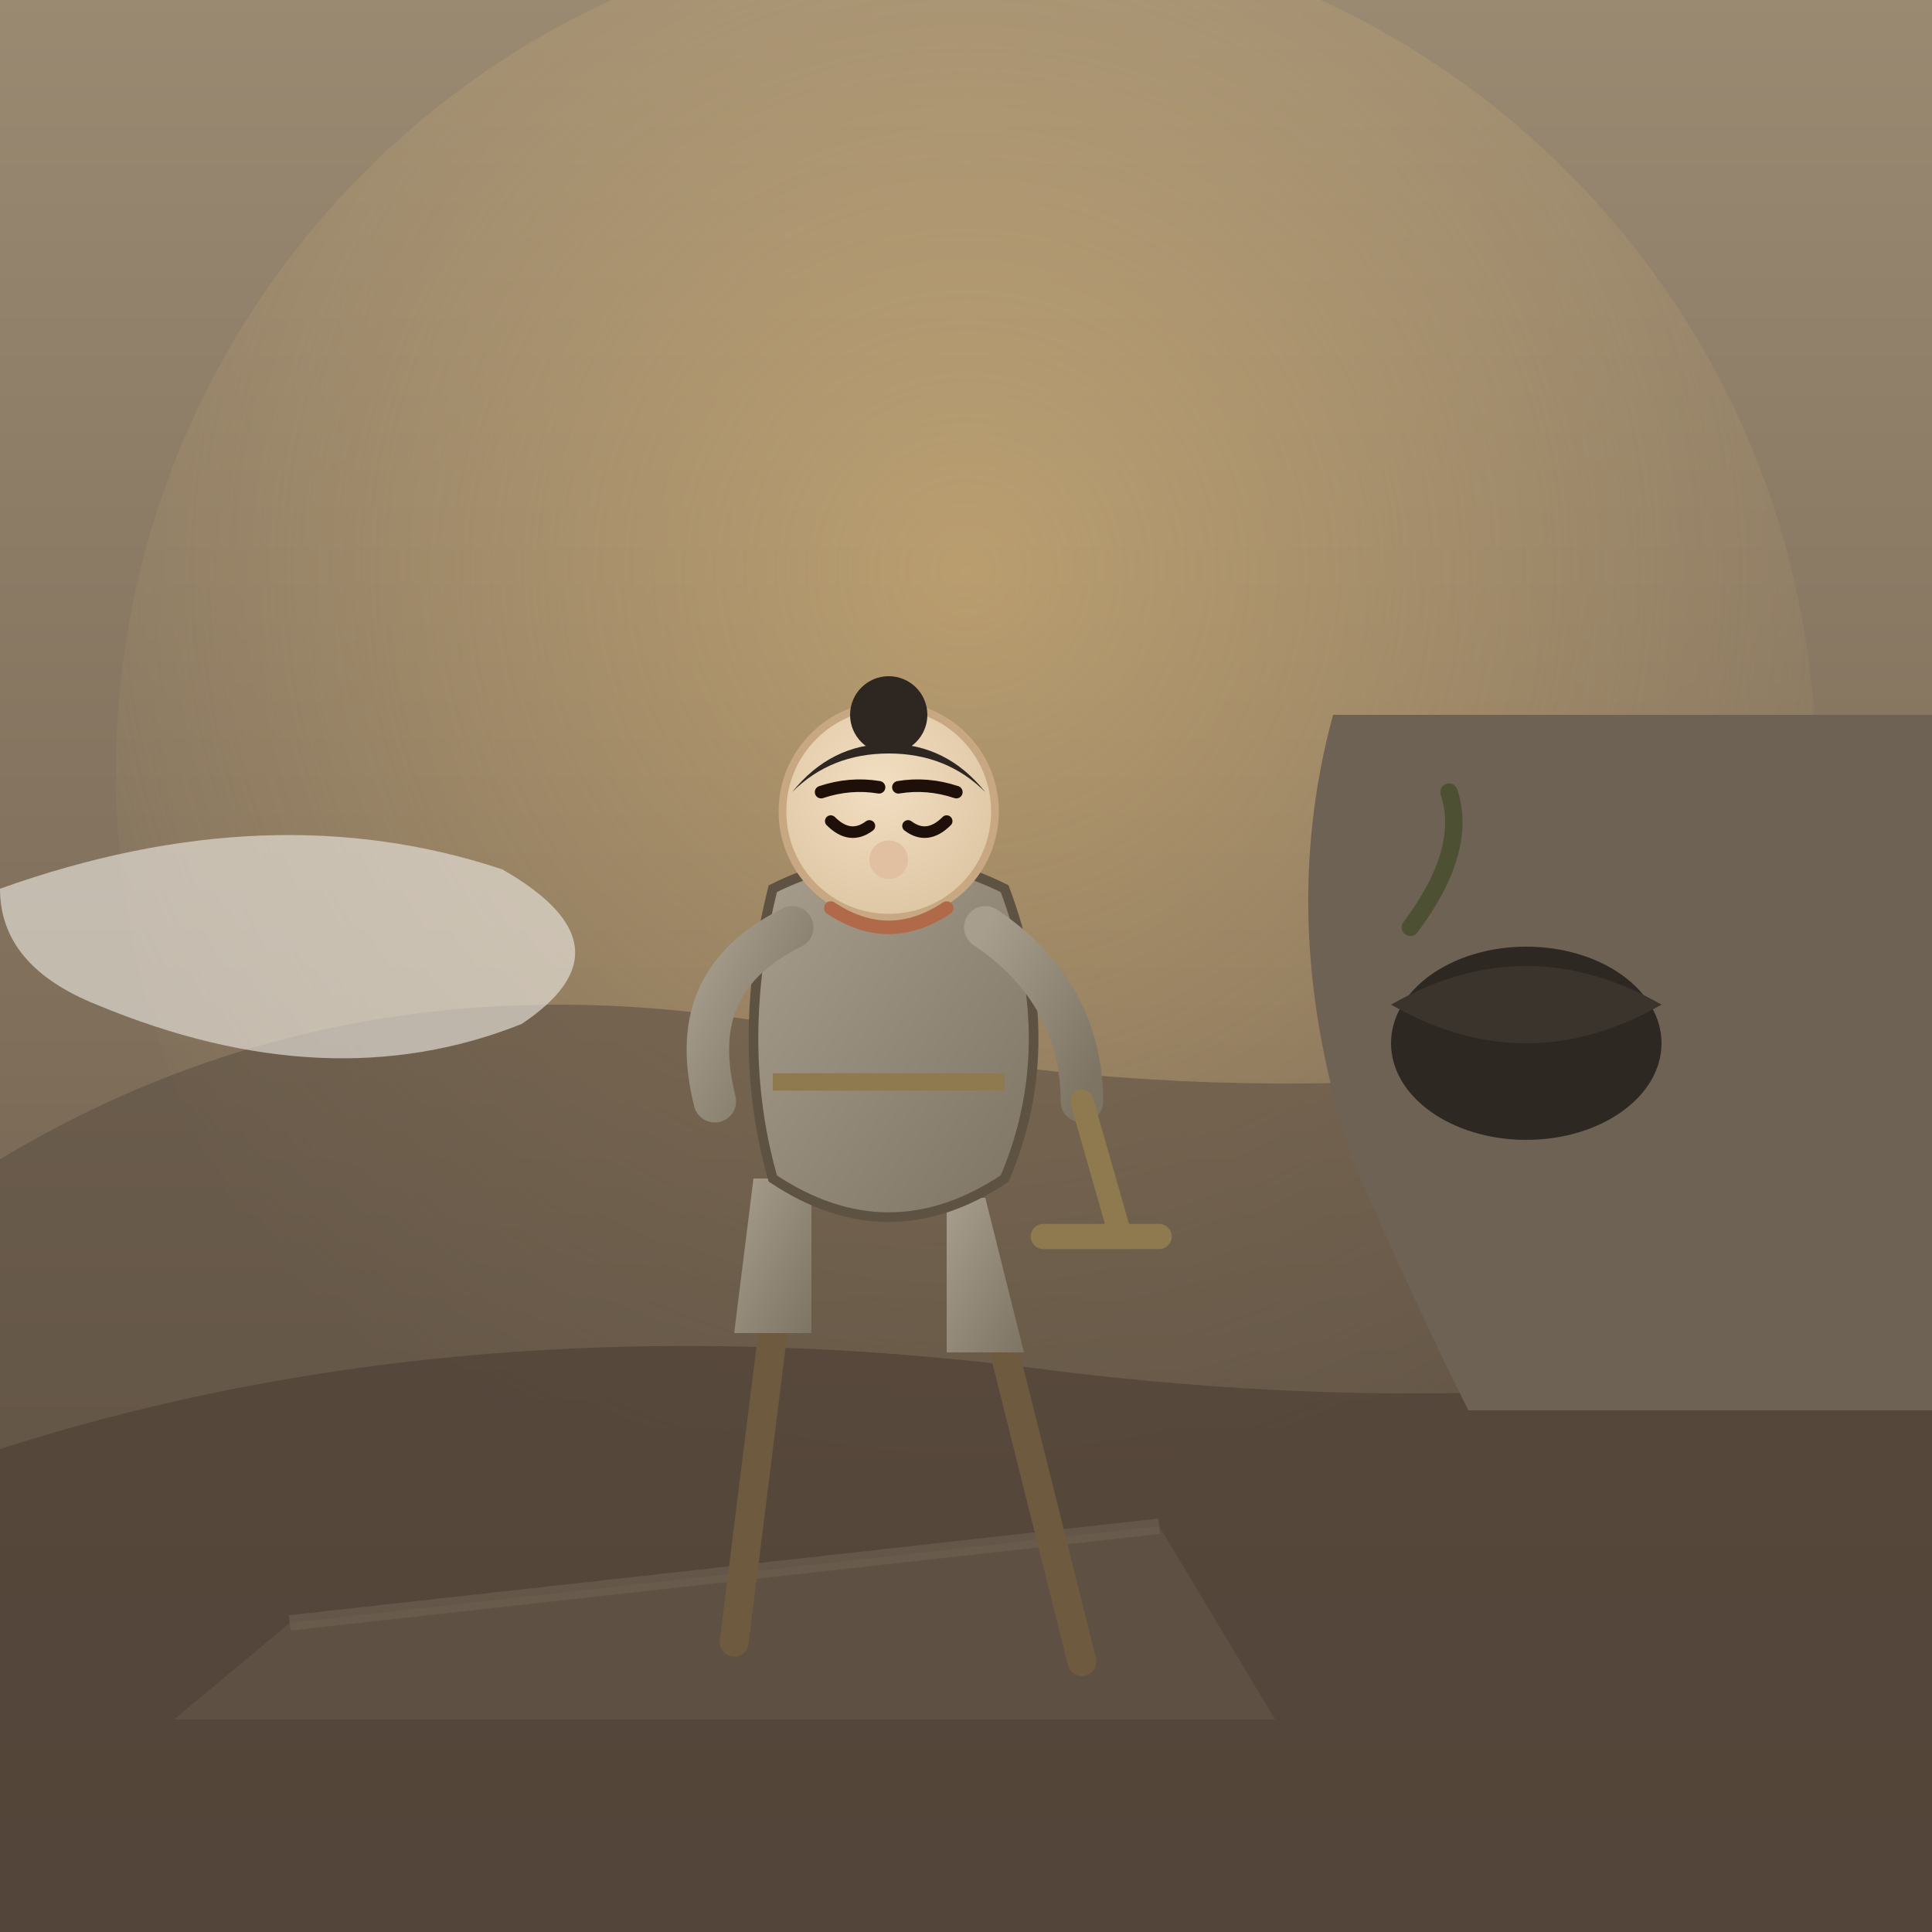
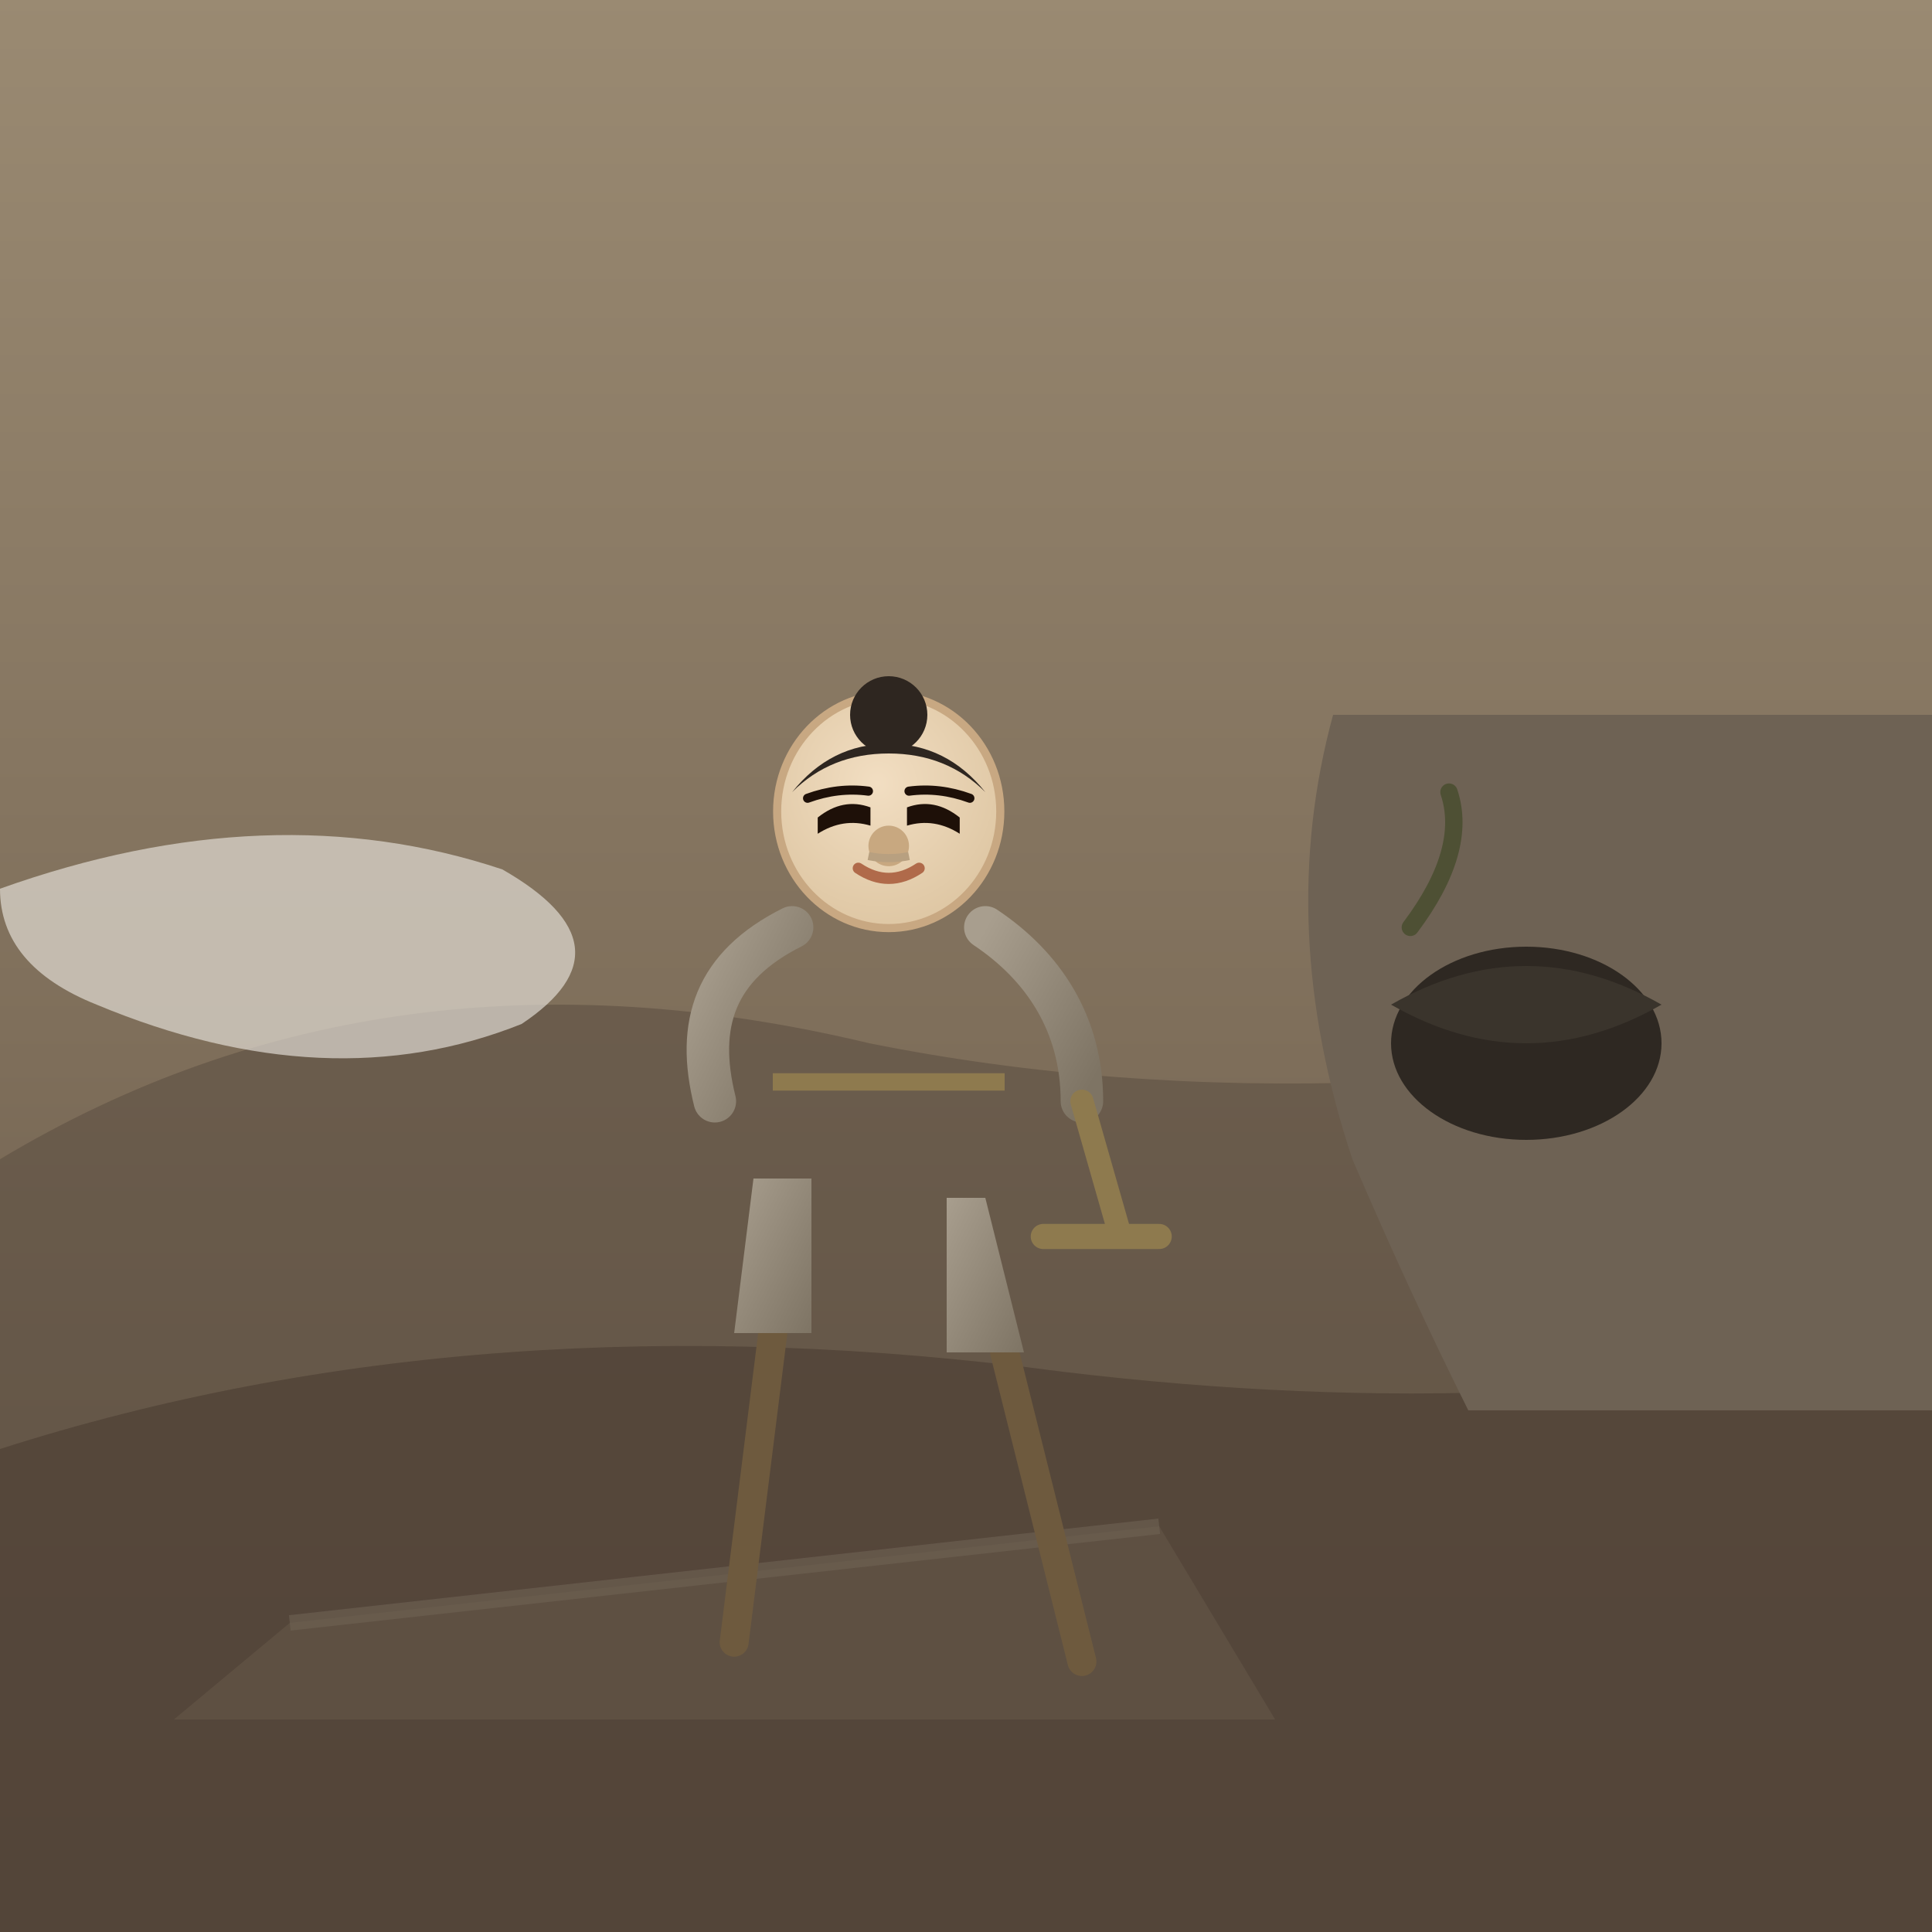
<svg xmlns="http://www.w3.org/2000/svg" viewBox="0 0 200 200" role="img" aria-label="土行孙·一阶·夹龙山童·踩高跷扫地">
  <defs>
    <linearGradient id="bg" x1="0" y1="0" x2="0" y2="1">
      <stop offset="0%" stop-color="#9A8A72" />
      <stop offset="55%" stop-color="#7E6E5A" />
      <stop offset="100%" stop-color="#5E5042" />
    </linearGradient>
    <radialGradient id="glow" cx="50%" cy="38%" r="58%">
      <stop offset="0%" stop-color="#E8C07A" stop-opacity="0.5" />
      <stop offset="100%" stop-color="#E8C07A" stop-opacity="0" />
    </radialGradient>
    <linearGradient id="cloth" x1="0" y1="0" x2="1" y2="1">
      <stop offset="0%" stop-color="#A89E8E" />
      <stop offset="100%" stop-color="#7E7464" />
    </linearGradient>
    <radialGradient id="skin" cx="45%" cy="38%" r="70%">
      <stop offset="0%" stop-color="#F2DEC2" />
      <stop offset="100%" stop-color="#DCC4A0" />
    </radialGradient>
+     <g id="tu_xingsun-face">
+       <ellipse cx="0" cy="0" rx="11" ry="11.5" fill="url(#skin)" stroke="#C8A882" stroke-width="0.8" />
+       <path d="M -8 -1.3 Q -5 -2.4 -2 -2 M 8 -1.3 Q 5 -2.4 2 -2" stroke="#1E1008" stroke-width="0.9" stroke-linecap="round" fill="none" />
+       <path d="M -7 0.6 Q -4.5 -1.4 -1.8 -0.4 L -1.8 1.4 Q -4.5 0.6 -7 2.2 Z" fill="#1E1008" />
+       <path d="M 7 0.6 Q 4.5 -1.4 1.8 -0.4 L 1.8 1.4 Q 4.5 0.6 7 2.2 Z" fill="#1E1008" />
+       <circle cx="0" cy="3.4" r="2" fill="#C8A880" />
+       <path d="M -2 4.4 Q 0 4.8 2 4.4" stroke="#B8A080" stroke-width="0.8" fill="none" />
+       <path d="M -3 5.6 Q 0 7.6 3 5.6" fill="none" stroke="#B06A4A" stroke-width="1.1" stroke-linecap="round" />
+     </g>
  </defs>
  <rect width="200" height="200" fill="url(#bg)" />
-   <circle cx="100" cy="80" r="88" fill="url(#glow)" />
  <path d="M 0 120 Q 40 96 90 108 Q 140 118 200 104 L 200 200 L 0 200 Z" fill="#5E5042" opacity="0.6" />
  <path d="M 0 150 Q 50 134 110 142 Q 160 148 200 138 L 200 200 L 0 200 Z" fill="#4E4034" opacity="0.7" />
  <g opacity="0.65">
    <path d="M 0 92 Q 28 82 52 90 Q 66 98 54 106 Q 34 114 10 104 Q 0 100 0 92 Z" fill="#E8E4DC">
      <animateTransform attributeName="transform" type="translate" values="0 0;5 1;0 0" dur="7s" repeatCount="indefinite" />
    </path>
  </g>
  <path d="M 138 74 Q 132 96 140 120 Q 146 134 152 146 L 200 146 L 200 74 Z" fill="#6E6254" />
  <ellipse cx="158" cy="108" rx="14" ry="10" fill="#2E2822" />
  <path d="M 144 104 Q 158 96 172 104 Q 158 112 144 104 Z" fill="#3A342C" />
  <path d="M 146 96 Q 152 88 150 82" stroke="#4E5034" stroke-width="1.8" stroke-linecap="round" fill="none" />
  <path d="M 30 168 L 120 158 L 132 178 L 18 178 Z" fill="#5E5042" />
  <path d="M 30 168 L 120 158" stroke="#6E6254" stroke-width="1.6" opacity="0.6" />
  <line x1="80" y1="138" x2="76" y2="170" stroke="#6E5A3E" stroke-width="3" stroke-linecap="round" />
  <line x1="104" y1="140" x2="112" y2="172" stroke="#6E5A3E" stroke-width="3" stroke-linecap="round" />
  <path d="M 78 122 L 76 138 L 84 138 L 84 122 Z" fill="url(#cloth)" />
  <path d="M 102 124 L 106 140 L 98 140 L 98 124 Z" fill="url(#cloth)" />
-   <path d="M 80 92 Q 76 108 80 122 Q 92 130 104 122 Q 110 108 104 92 Q 92 86 80 92 Z" fill="url(#cloth)" stroke="#5E5242" stroke-width="1" />
  <path d="M 80 112 L 104 112" stroke="#8E7A4E" stroke-width="1.8" />
  <path d="M 82 96 C 74 100 72 106 74 114" fill="none" stroke="url(#cloth)" stroke-width="4.4" stroke-linecap="round" />
  <path d="M 102 96 C 108 100 112 106 112 114" fill="none" stroke="url(#cloth)" stroke-width="4.4" stroke-linecap="round" />
  <path d="M 112 114 L 116 128" stroke="#8E7A4E" stroke-width="2.4" stroke-linecap="round" />
  <path d="M 108 128 L 120 128" stroke="#8E7A4E" stroke-width="2.6" stroke-linecap="round" />
-   <circle cx="92" cy="84" r="11" fill="url(#skin)" stroke="#C8A882" stroke-width="0.8" />
-   <circle cx="92" cy="74" r="4" fill="#2E2620" />
-   <path d="M 82 82 Q 86 77 92 77 Q 98 77 102 82 Q 98 78 92 78 Q 86 78 82 82 Z" fill="#2E2620" />
-   <path d="M 85 82 Q 88 81 91 81.5 M 93 81.5 Q 96 81 99 82" stroke="#1E1008" stroke-width="1.3" stroke-linecap="round" fill="none" />
-   <path d="M 86 85 Q 88 87 90 85.5 M 94 85.5 Q 96 87 98 85" stroke="#1E1008" stroke-width="1.2" stroke-linecap="round" fill="none" />
-   <circle cx="92" cy="89" r="2" fill="#E0C0A0" />
-   <path d="M 86 94 Q 92 98 98 94" fill="none" stroke="#B06A4A" stroke-width="1.4" stroke-linecap="round" />
  <g fill="#A89E8E" opacity="0.6">
    <circle cx="112" cy="124">
      <animate attributeName="cy" values="124;116;124" dur="2.4s" repeatCount="indefinite" />
      <animate attributeName="opacity" values="0.6;0.15;0.6" dur="2.4s" repeatCount="indefinite" />
    </circle>
    <circle cx="120" cy="130">
      <animate attributeName="cy" values="130;122;130" dur="2.8s" repeatCount="indefinite" />
      <animate attributeName="opacity" values="0.5;0.12;0.5" dur="2.8s" repeatCount="indefinite" />
    </circle>
  </g>
  <g fill="#E8C07A">
    <circle cx="46" cy="110">
      <animate attributeName="cy" values="110;102;110" dur="3.2s" repeatCount="indefinite" />
      <animate attributeName="opacity" values="0.6;0.15;0.6" dur="3.2s" repeatCount="indefinite" />
    </circle>
    <circle cx="140" cy="60">
      <animate attributeName="cy" values="60;52;60" dur="3.8s" repeatCount="indefinite" />
      <animate attributeName="opacity" values="0.5;0.12;0.5" dur="3.8s" repeatCount="indefinite" />
    </circle>
  </g>
+   <use href="#tu_xingsun-face" transform="translate(92,84) scale(1.05)" />
+   <circle cx="92" cy="74" r="4" fill="#2E2620" />
+   <path d="M 82 82 Q 86 77 92 77 Q 98 77 102 82 Q 98 78 92 78 Q 86 78 82 82 Z" fill="#2E2620" />
</svg>
